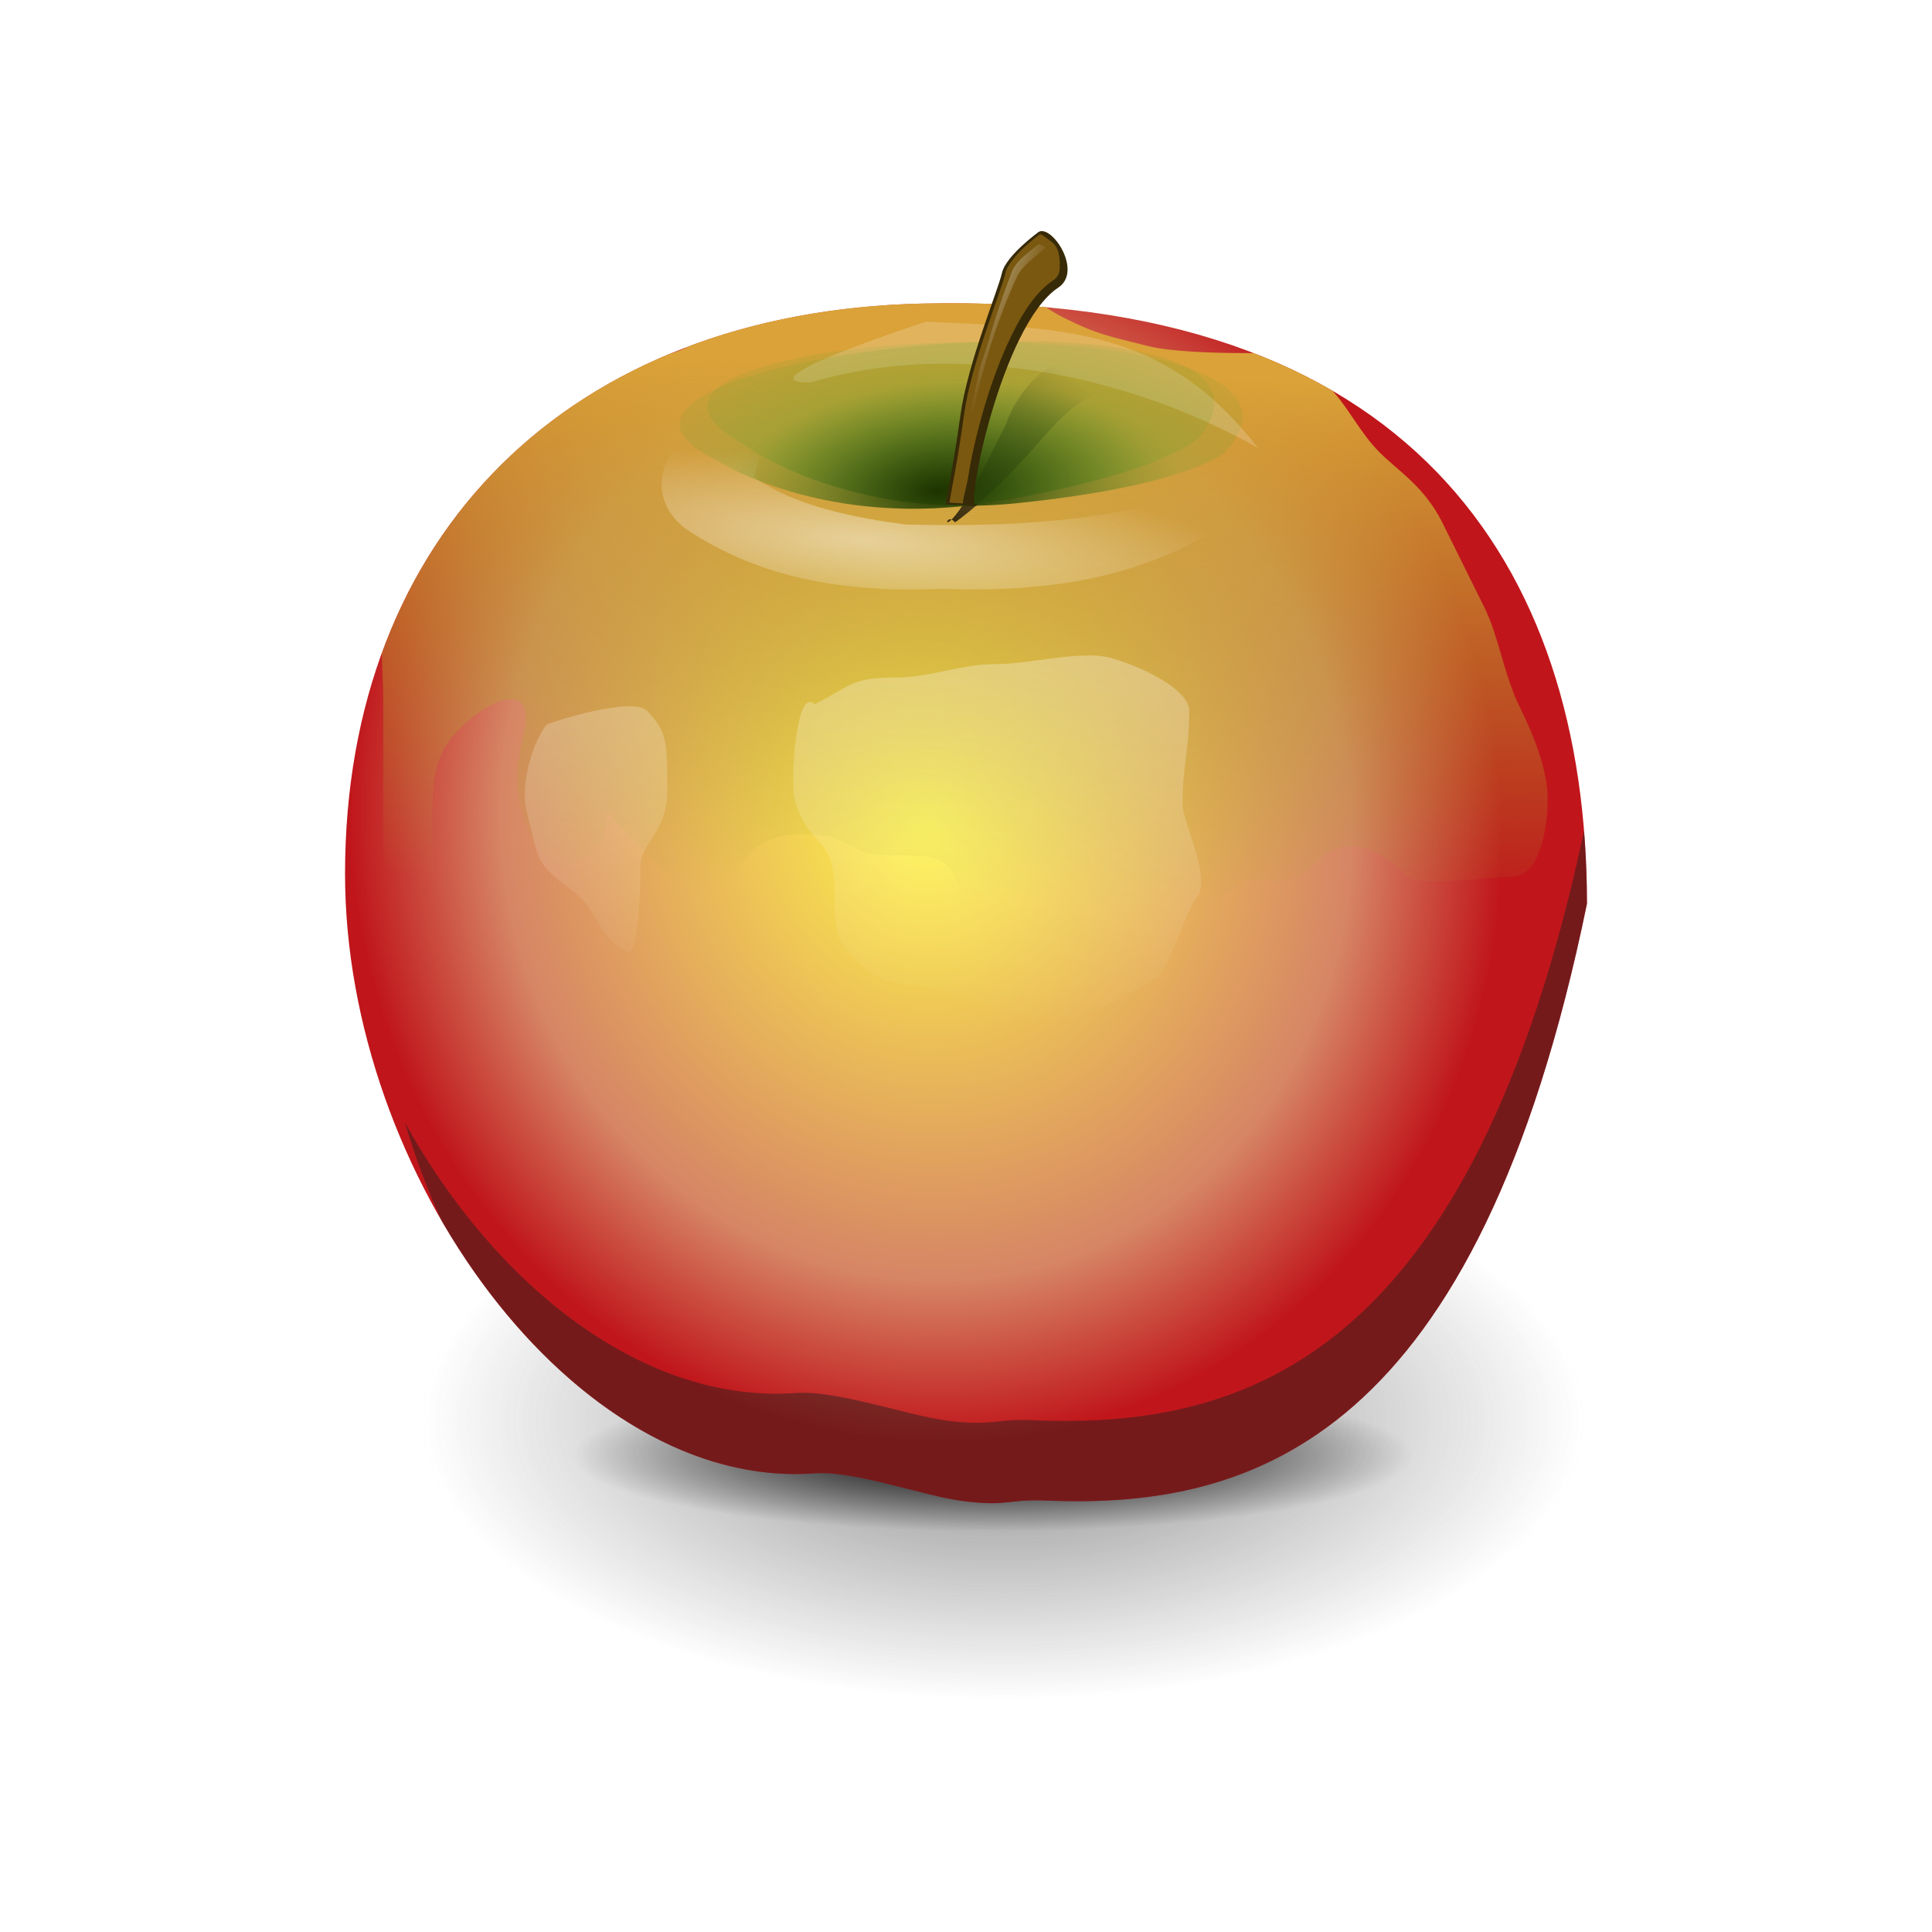
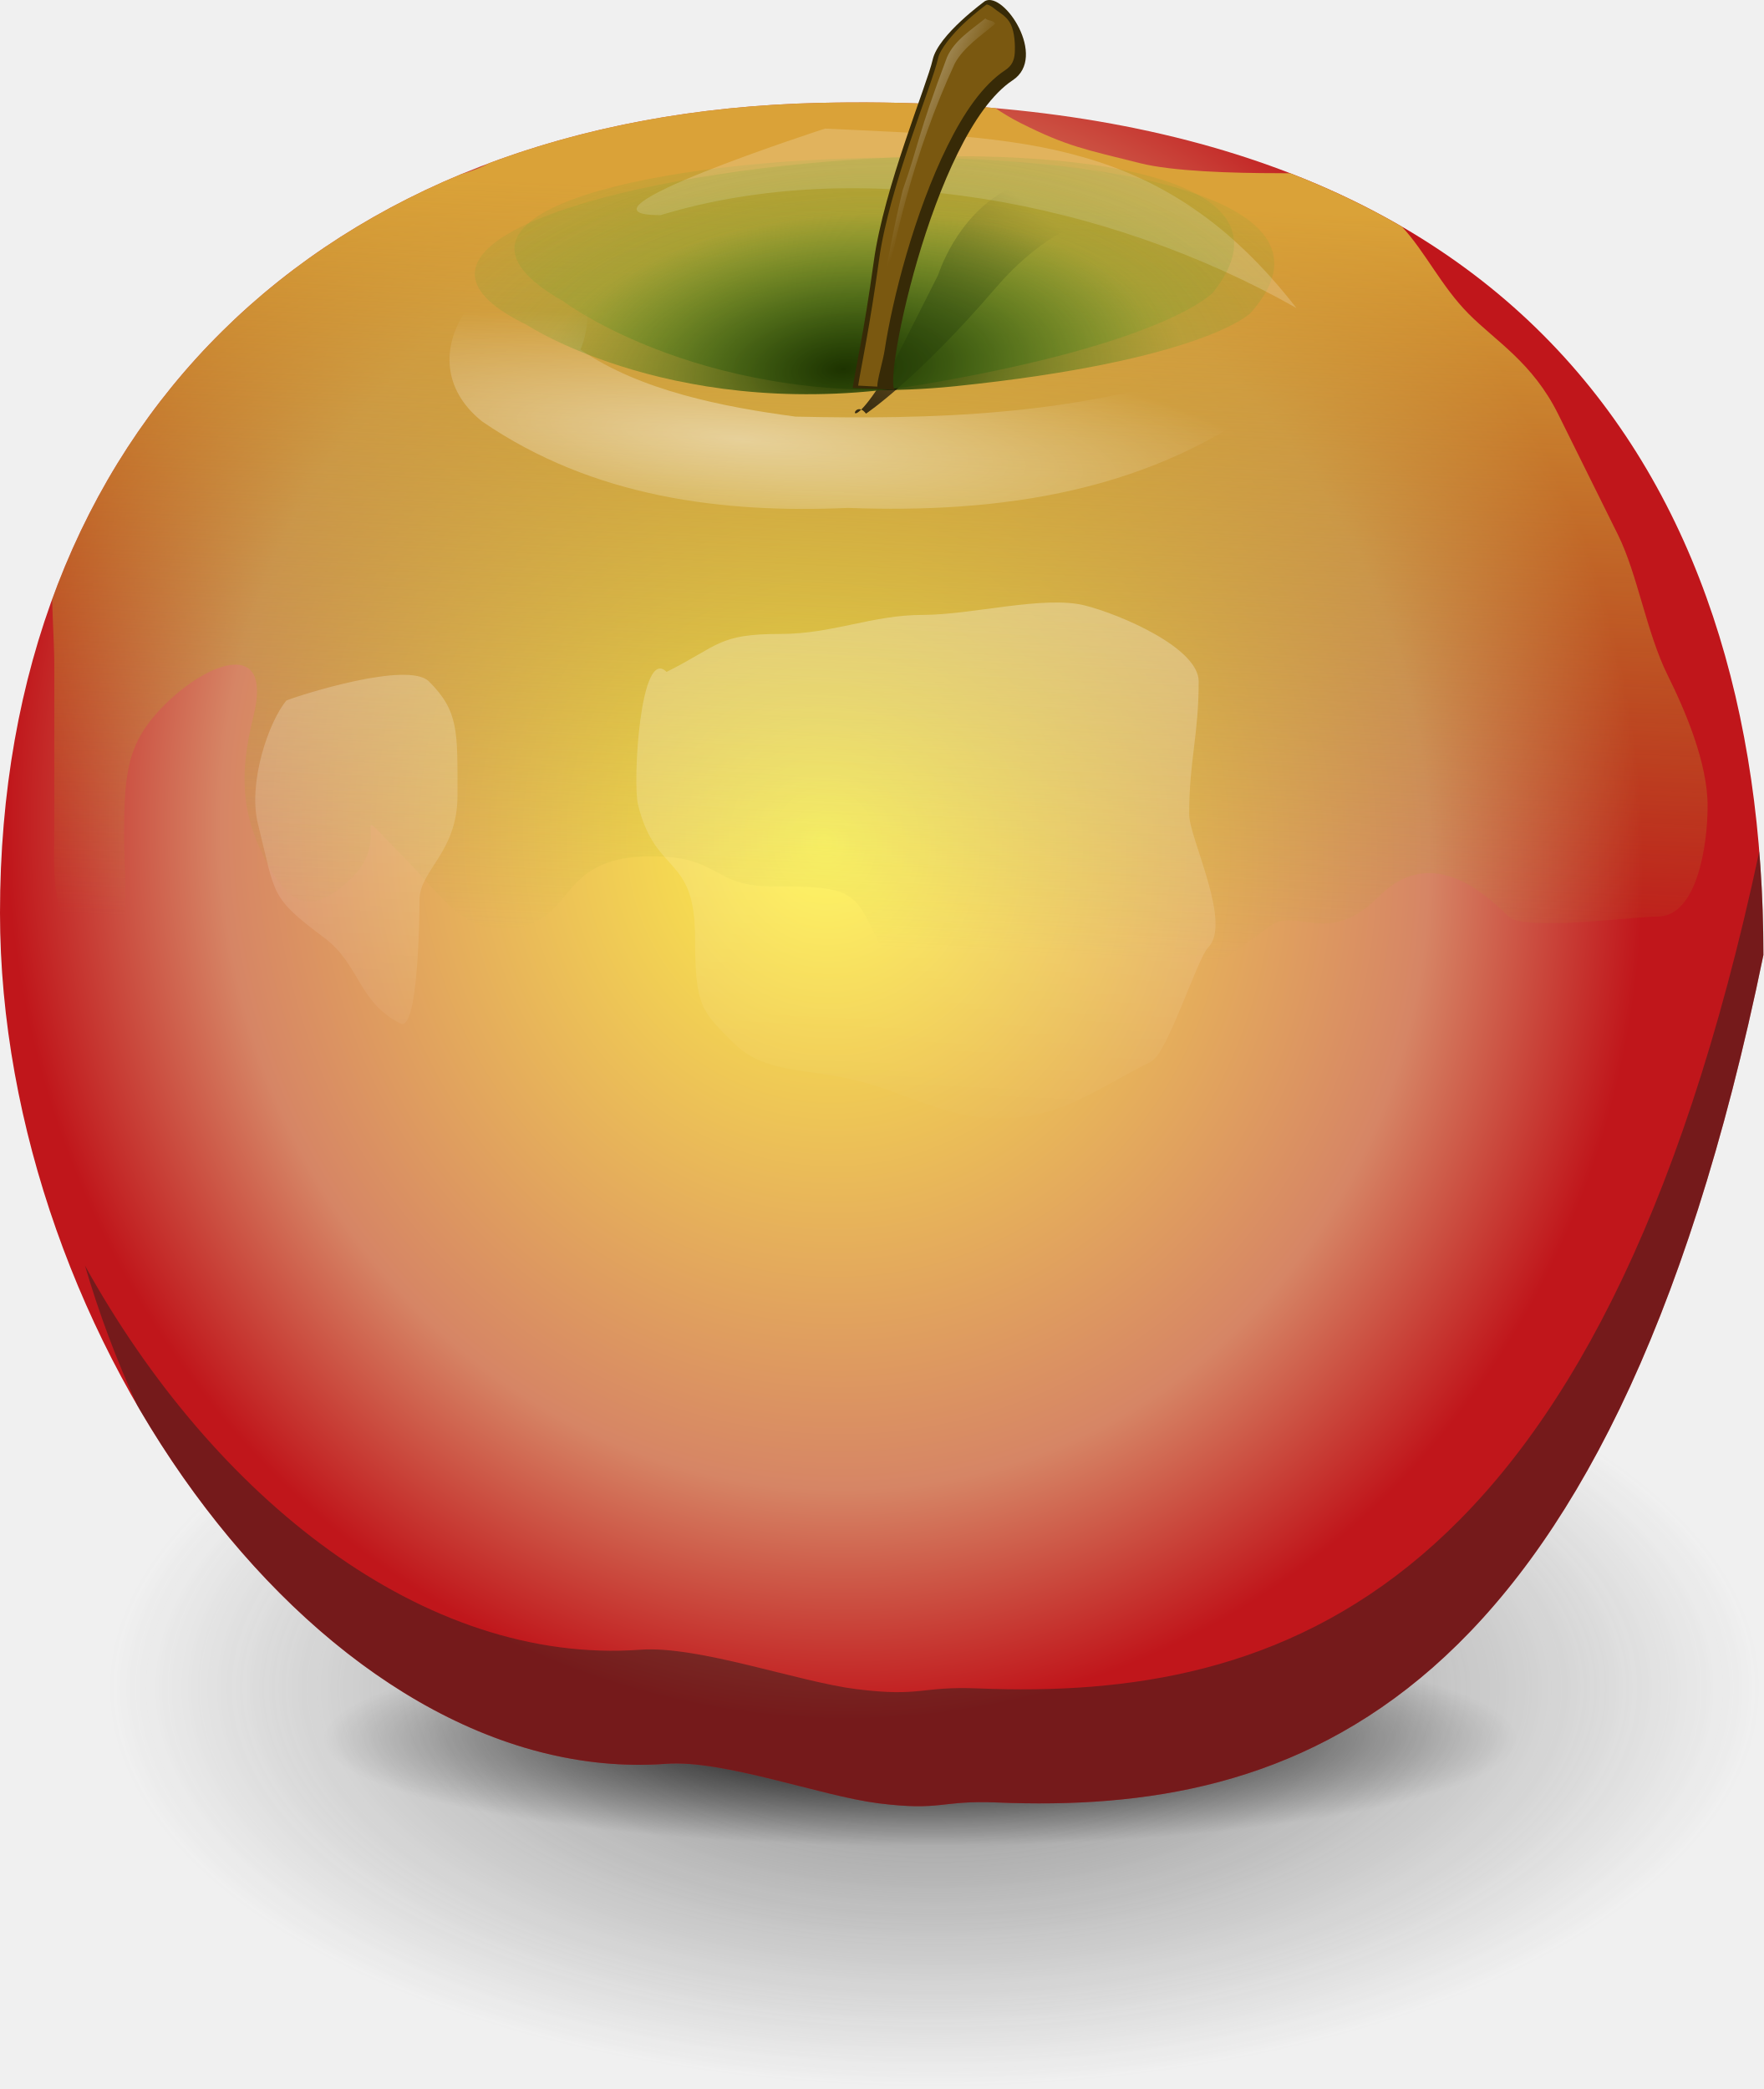
- <svg xmlns="http://www.w3.org/2000/svg" xmlns:xlink="http://www.w3.org/1999/xlink" version="1.1" viewBox="0 0 1200 1200">
-   <defs>
+ <svg xmlns="http://www.w3.org/2000/svg" xmlns:xlink="http://www.w3.org/1999/xlink" version="1.1" viewBox="0 0 771.389 913.839" id="svg85" width="771.389" height="913.839">
+   <defs id="defs53">
    <linearGradient id="a">
-       <stop stop-color="#1d3300" offset="0" />
-       <stop stop-color="#68a02c" stop-opacity=".237" offset=".496" />
-       <stop stop-color="#61a334" stop-opacity="0" offset="1" />
+       <stop stop-color="#1d3300" offset="0" id="stop2" />
+       <stop stop-color="#68a02c" stop-opacity=".237" offset=".496" id="stop4" />
+       <stop stop-color="#61a334" stop-opacity="0" offset="1" id="stop6" />
    </linearGradient>
-     <linearGradient id="l" x1="-24.924" x2="-28.859" y1="174.78" y2="272.92" gradientTransform="matrix(3.3212 0 0 3.3499 669.39 -357.41)" gradientUnits="userSpaceOnUse">
-       <stop stop-color="#daa238" offset="0" />
-       <stop stop-color="#a3a827" stop-opacity="0" offset="1" />
+     <linearGradient id="l" x1="-24.924" x2="-28.859" y1="174.78" y2="272.92" gradientTransform="matrix(3.3212,0,0,3.3499,455.084,-500.9492)" gradientUnits="userSpaceOnUse">
+       <stop stop-color="#daa238" offset="0" id="stop9" />
+       <stop stop-color="#a3a827" stop-opacity="0" offset="1" id="stop11" />
    </linearGradient>
-     <radialGradient id="r" cx="-44.642" cy="283.91" r="121.72" gradientTransform="matrix(.59419 3.0993 -2.8804 .55223 1419.4 493.87)" gradientUnits="userSpaceOnUse">
-       <stop stop-color="#fff44b" offset="0" />
-       <stop stop-color="#d68565" offset=".738" />
-       <stop stop-color="#c0161b" offset="1" />
+     <radialGradient id="r" cx="-44.642" cy="283.91" r="121.72" gradientTransform="matrix(0.59419,3.0993,-2.8804,0.55223,1205.094,350.3308)" gradientUnits="userSpaceOnUse">
+       <stop stop-color="#fff44b" offset="0" id="stop14" />
+       <stop stop-color="#d68565" offset=".738" id="stop16" />
+       <stop stop-color="#c0161b" offset="1" id="stop18" />
    </radialGradient>
-     <radialGradient id="s" cx="204" cy="148.68" r="41.193" gradientTransform="matrix(-5.9594 -.5848 .12062 -1.2294 1736.1 637.7)" gradientUnits="userSpaceOnUse">
-       <stop stop-color="#fff" offset="0" />
-       <stop stop-color="#fff" stop-opacity="0" offset="1" />
+     <radialGradient id="s" cx="204" cy="148.68" r="41.193" gradientTransform="matrix(-5.9594,-0.5848,0.12062,-1.2294,1521.794,494.1608)" gradientUnits="userSpaceOnUse">
+       <stop stop-color="#fff" offset="0" id="stop21" />
+       <stop stop-color="#fff" stop-opacity="0" offset="1" id="stop23" />
    </radialGradient>
-     <linearGradient id="n" x1="220.9" x2="225.37" y1="99.834" y2="101.95" gradientTransform="matrix(3.1687 0 0 3.1687 -92.993 -102.18)" gradientUnits="userSpaceOnUse">
-       <stop stop-color="#fff" offset="0" />
-       <stop stop-color="#fff" stop-opacity="0" offset="1" />
+     <linearGradient id="n" x1="220.9" x2="225.37" y1="99.834" y2="101.95" gradientTransform="matrix(3.1687,0,0,3.1687,-307.299,-245.7192)" gradientUnits="userSpaceOnUse">
+       <stop stop-color="#fff" offset="0" id="stop26" />
+       <stop stop-color="#fff" stop-opacity="0" offset="1" id="stop28" />
    </linearGradient>
-     <linearGradient id="o" x1="211.03" x2="243.95" y1="147.26" y2="109.28" gradientTransform="matrix(3.1619 -.2065 .2065 3.1619 -126.21 -59.594)" gradientUnits="userSpaceOnUse">
-       <stop offset="0" />
-       <stop stop-opacity="0" offset="1" />
+     <linearGradient id="o" x1="211.03" x2="243.95" y1="147.26" y2="109.28" gradientTransform="matrix(3.1619,-0.2065,0.2065,3.1619,-340.516,-203.1332)" gradientUnits="userSpaceOnUse">
+       <stop offset="0" id="stop31" />
+       <stop stop-opacity="0" offset="1" id="stop33" />
    </linearGradient>
-     <radialGradient id="u" cx="-81.082" cy="44.942" r="44.556" gradientTransform="matrix(-.24446 -3.0331 6.1138 -.48862 288.59 81.063)" gradientUnits="userSpaceOnUse" xlink:href="#a" />
-     <radialGradient id="t" cx="-81.082" cy="44.942" r="44.556" gradientTransform="matrix(-.04627 -3.0425 6.1326 -.089137 318.14 60.938)" gradientUnits="userSpaceOnUse" xlink:href="#a" />
-     <linearGradient id="m" x1="-47.224" x2="-51.159" y1="206.27" y2="295.47" gradientTransform="matrix(3.1687 0 0 3.1687 647.21 -303.4)" gradientUnits="userSpaceOnUse">
-       <stop stop-color="#fff" offset="0" />
-       <stop stop-color="#fff" stop-opacity="0" offset="1" />
+     <radialGradient id="u" cx="-81.082" cy="44.942" r="44.556" gradientTransform="matrix(-0.24446,-3.0331,6.1138,-0.48862,74.284,-62.47623)" gradientUnits="userSpaceOnUse" xlink:href="#a" />
+     <radialGradient id="t" cx="-81.082" cy="44.942" r="44.556" gradientTransform="matrix(-0.04627,-3.0425,6.1326,-0.089137,103.834,-82.60123)" gradientUnits="userSpaceOnUse" xlink:href="#a" />
+     <linearGradient id="m" x1="-47.224" x2="-51.159" y1="206.27" y2="295.47" gradientTransform="matrix(3.1687,0,0,3.1687,432.904,-446.9392)" gradientUnits="userSpaceOnUse">
+       <stop stop-color="#fff" offset="0" id="stop38" />
+       <stop stop-color="#fff" stop-opacity="0" offset="1" id="stop40" />
    </linearGradient>
-     <radialGradient id="p" cx="585.75" cy="814.07" r="361.29" gradientTransform="matrix(1 0 0 .48302 37.335 488.74)" gradientUnits="userSpaceOnUse">
-       <stop stop-color="#4d4d4d" offset="0" />
-       <stop stop-color="#4d4d4d" stop-opacity="0" offset="1" />
+     <radialGradient id="p" cx="585.75" cy="814.07" r="361.29" gradientTransform="matrix(1,0,0,0.48302,-176.971,345.2008)" gradientUnits="userSpaceOnUse">
+       <stop stop-color="#4d4d4d" offset="0" id="stop43" />
+       <stop stop-color="#4d4d4d" stop-opacity="0" offset="1" id="stop45" />
    </radialGradient>
-     <radialGradient id="q" cx="221.84" cy="315" r="82.43" gradientTransform="matrix(3.1687 0 0 .57201 -86.157 723.94)" gradientUnits="userSpaceOnUse">
-       <stop offset="0" />
-       <stop stop-opacity="0" offset="1" />
+     <radialGradient id="q" cx="221.84" cy="315" r="82.43" gradientTransform="matrix(3.1687,0,0,0.57201,-300.463,580.4008)" gradientUnits="userSpaceOnUse">
+       <stop offset="0" id="stop48" />
+       <stop stop-opacity="0" offset="1" id="stop50" />
    </radialGradient>
  </defs>
-   <path d="m1.9196e-14 6.3949e-14h1200v1200h-1200z" color="#000000" color-rendering="auto" fill="#fff" image-rendering="auto" shape-rendering="auto" solid-color="#000000" style="isolation:auto;mix-blend-mode:normal;paint-order:markers stroke fill" />
-   <path d="m984.37 881.95a361.29 174.51 0 1 1 -722.57 0 361.29 174.51 0 1 1 722.57 0z" fill="url(#p)" fill-rule="evenodd" opacity=".677" />
-   <path d="m877.97 904.13a261.19 47.151 0 1 1 -522.38 0 261.19 47.151 0 1 1 522.38 0z" fill="url(#q)" fill-rule="evenodd" />
-   <path d="m985.69 561.3c-68.056 331.44-205.83 376.12-335.31 370.73-24.988-1.046-23.869 3.897-52.128 0.317-24.639-3.137-67.575-19.075-92.436-17.237-148.85 11.027-291.51-185.3-291.51-372.25 0-210.87 139.54-349.28 358.5-354.32 301.98-6.908 412.88 161.92 412.88 372.76z" fill="url(#r)" />
-   <path d="m983.88 516.05c-69.905 327.21-209.96 371.49-341.66 366.09-25.542-1.046-24.459 3.897-53.34 0.316-25.182-3.137-69.015-19.076-94.424-17.238-94.641 6.876-186.83-66.573-242.98-168.03 6.122 20.907 13.807 41.356 22.824 61.025 55.386 95.657 142.33 163.51 231.52 156.9 24.861-1.838 67.798 14.099 92.438 17.236 28.258 3.581 27.139-1.362 52.127-0.316 129.48 5.387 267.25-39.291 335.31-370.73 0-15.326-0.604-30.422-1.807-45.252z" fill="#241f1c" opacity=".477" />
-   <path d="m593.73 188.34c-6.869-0.029-13.84 0.035-20.918 0.197-53.144 1.223-101.61 10.304-144.54 26.369-3.582 2.05-7.808 3.633-12.309 4.859-85.567 35.597-147.63 100.05-178.84 185.91 0.2 10.111 0.943 20.261 0.943 28.957v65.893c0 27.469-2.225 41.705 13.086 57.148 22.817 23.014 17.436-29.514 17.436-48.34 0-28.474 1.593-41.17 17.402-57.148 19.23-19.362 47.66-29.68 39.225 4.422-6.277 25.359-5.215 42.175 4.35 61.504 10.203 20.568 20.395 27.771 39.213 8.777 17.715-17.855-4.637-35.409 21.783-8.777 17.456 17.62 27.946 36.916 52.283 30.752 23.139-5.829 16.925-30.752 56.637-30.752 29.774 0 26.731 13.199 52.277 13.199 37.639 0 35.936 2.177 47.926 26.363 13.125 26.464 24.247 28.842 39.209 43.916 18.809 18.994 28.922 9.246 39.211 35.174 6.1 15.376 27.502-20.334 34.852-35.174 11.76-23.717 37.829-38.49 56.637-52.727 12.072-9.112 25.457 9.481 47.922-13.164 21.664-21.841 44.291-3.686 56.639 8.775 6.51 6.566 54.996 0 65.348 0 16.948 0 21.783-30.617 21.783-48.338 0-19.027-9.943-42.041-17.426-57.115-9.349-18.86-13.158-44.118-21.783-61.537-9.452-19.061-18.568-37.453-26.141-52.729-11.216-22.612-27.295-31.923-39.211-43.949-11.952-12.049-18.991-27.197-29.184-38.141-15.043-8.742-31.281-16.543-48.766-23.318-1.537-0.031-3.139-0.045-4.824-0.045-20.814 0-46.776-0.804-60.994-4.389-23.808-5.996-31.666-7.203-52.281-17.588-4.528-2.28-7.954-4.465-10.959-6.481-17.844-1.572-36.493-2.426-55.988-2.51z" fill="url(#l)" />
-   <path d="m339.62 449.95c-7.719 9.157-16.978 35.964-12.478 54.026 7.893 31.528 4.962 31.782 29.107 49.875 15.488 11.629 14.734 28.169 33.252 37.422 7.703 3.834 8.311-46.326 8.311-54.026 0-13.087 16.626-20.723 16.626-45.724 0-28.011 0.621-36.788-12.469-49.875-9.11-9.126-56.228 5.862-62.35 8.302zm166.27-12.485c-11.569-11.566-14.912 48.449-12.472 58.208 7.846 31.37 24.941 21.325 24.941 58.177 0 29.912 2.817 31.908 16.626 45.724 13.974 13.974 32.022 11.122 54.035 16.635 23.226 5.799 38.689 16.635 62.35 16.635 27.041 0 42.229-12.801 66.504-24.937 7.158-3.581 20.197-45.153 24.941-49.906 10.577-10.552-8.315-47.942-8.315-58.177 0-23.797 4.157-34.443 4.157-58.177 0-14.734-34.453-29.405-49.878-33.271-17.819-4.436-49.453 4.151-70.661 4.151-22.418 0-39.456 8.334-62.35 8.334-27.434 0-26.724 5.038-49.878 16.604z" fill="url(#m)" fill-rule="evenodd" opacity=".358" />
-   <path d="m460.56 275.24s63.751 48.291 171.37 37.278c108.19-11.142 129.21-31.849 129.21-31.849 90.378-100.08-431.54-79.675-300.58-5.429z" fill="url(#t)" fill-rule="evenodd" />
-   <path d="m575.23 199.79s-117.43 37.989-71.98 37.864c87.468-26.564 195.71-6.099 278.15 40.622-58.429-75.2-120.63-74.343-206.17-78.486z" fill="#fff" fill-rule="evenodd" opacity=".185" />
-   <path d="m458.2 259.74c-29.873-5.932-68.574 39.491-33.039 68.135 48.644 33.389 105.4 40.282 160.11 37.853 65.23 2.429 134.47-6.271 190.07-51.299 12.529-34.237-17.924-15.424-33.886-8.644-57.829 19.435-119.31 21.356-179.15 20-31.3-4.181-67.905-11.243-94.078-29.322 5.707-13.333 4.28-36.61-10.032-36.723z" fill="url(#s)" fill-rule="evenodd" opacity=".465" />
-   <path d="m606.14 300.52 18.56-36.713s7.776-25.34 29.683-37.059c21.941-11.69 40.032-9.886 40.032-9.886l24.739 18.516s-34.643-6.311-69.255 34.054c-34.614 40.334-56.769 55.054-56.769 55.054-6.432-8.535-10.059 16.153 13.01-23.967z" fill="url(#o)" fill-rule="evenodd" />
-   <path d="m444.68 285.63s66.734 44.035 173.4 26.05c107.25-18.182 126.9-40.232 126.9-40.232 83.657-105.75-435.85-51.368-300.29 14.182z" fill="url(#u)" fill-rule="evenodd" />
-   <path d="m587.32 313.29 19.265 0.76c-8.017 5.45 15.305-112 50.73-135.42 15.336-10.121-3.802-39.022-12.104-34.643 0 0-20.501 14.801-22.909 25.647-2.408 10.846-21.293 55.787-25.761 88.234-4.468 32.447-8.112 47.181-9.221 55.42z" fill="#372a07" fill-rule="evenodd" />
-   <path d="m645.72 145.63c-0.412 0.298-4.785 3.489-9.791 8.166-5.228 4.892-10.393 11.325-11.217 15.035-1.426 6.318-6.654 19.896-12.199 36.468-5.577 16.585-11.439 35.755-13.625 51.567-4.183 30.292-7.89 47.15-9.189 55.356l8.365 0.444c-0.032-3.105 2.472-11.027 3.264-16.192 1.648-10.837 4.88-25.888 9.538-41.826 4.658-15.97 10.71-32.796 17.903-47.295 7.161-14.49 15.431-26.639 25.318-33.166 2.852-1.898 3.929-4.293 4.119-7.529 0.19-3.235 0-8.974-1.774-12.542-1.743-3.565-5.038-5.035-7.224-6.854-1.109-0.913-2.155-1.461-2.788-1.654-0.602-0.19-0.665 0-0.697 0.022z" fill="#db9b1e" fill-opacity=".411" fill-rule="evenodd" />
-   <path d="m645.34 151.59c-6.115 4.968-13.467 9.509-16.762 16.949-12.928 34.174-12.516 38.857-19.36 58.066-3.866 15.621-6.591 31.496-9.728 47.276-2.313 12.294-4.563 24.589-6.813 36.883 3.929 2.535 2.598-9.696 4.911-13.974 5.83-44.932 16.889-87.623 34.412-125.55 4.088-7.316 11.407-11.981 17.586-17.282-0.444-1.61-3.2-1.22-4.246-2.364z" fill="url(#n)" fill-rule="evenodd" opacity=".262" />
+   <path d="m 770.064,738.411 a 361.29,174.51 0 1 1 -722.57,0 361.29,174.51 0 1 1 722.57,0 z" id="path57" style="opacity:0.677;fill:url(#p);fill-rule:evenodd" />
+   <path d="m 663.664,760.591 a 261.19,47.151 0 1 1 -522.38,0 261.19,47.151 0 1 1 522.38,0 z" id="path59" style="fill:url(#q);fill-rule:evenodd" />
+   <path d="m 771.384,417.761 c -68.056,331.44 -205.83,376.12 -335.31,370.73 -24.988,-1.046 -23.869,3.897 -52.128,0.317 -24.639,-3.137 -67.575,-19.075 -92.436,-17.237 C 142.66,782.598 0,586.271 0,399.321 0,188.451 139.54,50.041 358.5,45.001 660.48,38.093 771.38,206.921 771.38,417.761 Z" id="path61" style="fill:url(#r)" />
+   <path d="m 769.574,372.511 c -69.905,327.21 -209.96,371.49 -341.66,366.09 -25.542,-1.046 -24.459,3.897 -53.34,0.316 -25.182,-3.137 -69.015,-19.076 -94.424,-17.238 -94.641,6.876 -186.83,-66.573 -242.98,-168.03 6.122,20.907 13.807,41.356 22.824,61.025 55.386,95.657 142.33,163.51 231.52,156.9 24.861,-1.838 67.798,14.099 92.438,17.236 28.258,3.581 27.139,-1.362 52.127,-0.316 129.48,5.387 267.25,-39.291 335.31,-370.73 0,-15.326 -0.604,-30.422 -1.807,-45.252 z" id="path63" style="opacity:0.477;fill:#241f1c" />
+   <path d="m 379.424,44.801 c -6.869,-0.029 -13.84,0.035 -20.918,0.197 -53.144,1.223 -101.61,10.304 -144.54,26.369 -3.582,2.05 -7.808,3.633 -12.309,4.859 C 116.09,111.823 54.027,176.276 22.817,262.136 c 0.2,10.111 0.943,20.261 0.943,28.957 v 65.893 c 0,27.469 -2.225,41.705 13.086,57.148 22.817,23.014 17.436,-29.514 17.436,-48.34 0,-28.474 1.593,-41.17 17.402,-57.148 19.23,-19.362 47.66,-29.68 39.225,4.422 -6.277,25.359 -5.215,42.175 4.35,61.504 10.203,20.568 20.395,27.771 39.213,8.777 17.715,-17.855 -4.637,-35.409 21.783,-8.777 17.456,17.62 27.946,36.916 52.283,30.752 23.139,-5.829 16.925,-30.752 56.637,-30.752 29.774,0 26.731,13.199 52.277,13.199 37.639,0 35.936,2.177 47.926,26.363 13.125,26.464 24.247,28.842 39.209,43.916 18.809,18.994 28.922,9.246 39.211,35.174 6.1,15.376 27.502,-20.334 34.852,-35.174 11.76,-23.717 37.829,-38.49 56.637,-52.727 12.072,-9.112 25.457,9.481 47.922,-13.164 21.664,-21.841 44.291,-3.686 56.639,8.775 6.51,6.566 54.996,0 65.348,0 16.948,0 21.783,-30.617 21.783,-48.338 0,-19.027 -9.943,-42.041 -17.426,-57.115 -9.349,-18.86 -13.158,-44.118 -21.783,-61.537 -9.452,-19.061 -18.568,-37.453 -26.141,-52.729 -11.216,-22.612 -27.295,-31.923 -39.211,-43.949 -11.952,-12.049 -18.991,-27.197 -29.184,-38.141 -15.043,-8.742 -31.281,-16.543 -48.766,-23.318 -1.537,-0.031 -3.139,-0.045 -4.824,-0.045 -20.814,0 -46.776,-0.804 -60.994,-4.389 -23.808,-5.996 -31.666,-7.203 -52.281,-17.588 -4.528,-2.28 -7.954,-4.465 -10.959,-6.481 -17.844,-1.572 -36.493,-2.426 -55.988,-2.51 z" id="path65" style="fill:url(#l)" />
+   <path d="m 125.314,306.411 c -7.719,9.157 -16.978,35.964 -12.478,54.026 7.893,31.528 4.962,31.782 29.107,49.875 15.488,11.629 14.734,28.169 33.252,37.422 7.703,3.834 8.311,-46.326 8.311,-54.026 0,-13.087 16.626,-20.723 16.626,-45.724 0,-28.011 0.621,-36.788 -12.469,-49.875 -9.11,-9.126 -56.228,5.862 -62.35,8.302 z m 166.27,-12.485 c -11.569,-11.566 -14.912,48.449 -12.472,58.208 7.846,31.37 24.941,21.325 24.941,58.177 0,29.912 2.817,31.908 16.626,45.724 13.974,13.974 32.022,11.122 54.035,16.635 23.226,5.799 38.689,16.635 62.35,16.635 27.041,0 42.229,-12.801 66.504,-24.937 7.158,-3.581 20.197,-45.153 24.941,-49.906 10.577,-10.552 -8.315,-47.942 -8.315,-58.177 0,-23.797 4.157,-34.443 4.157,-58.177 0,-14.734 -34.453,-29.405 -49.878,-33.271 -17.819,-4.436 -49.453,4.151 -70.661,4.151 -22.418,0 -39.456,8.334 -62.35,8.334 -27.434,0 -26.724,5.038 -49.878,16.604 z" id="path67" style="opacity:0.358;fill:url(#m);fill-rule:evenodd" />
+   <path d="m 246.254,131.701 c 0,0 63.751,48.291 171.37,37.278 108.19,-11.142 129.21,-31.849 129.21,-31.849 90.378,-100.08 -431.54,-79.675 -300.58,-5.429 z" id="path69" style="fill:url(#t);fill-rule:evenodd" />
+   <path d="m 360.924,56.251 c 0,0 -117.43,37.989 -71.98,37.864 87.468,-26.564 195.71,-6.099 278.15,40.622 C 508.665,59.537 446.464,60.394 360.924,56.251 Z" id="path71" style="opacity:0.185;fill:#ffffff;fill-rule:evenodd" />
+   <path d="m 243.894,116.201 c -29.873,-5.932 -68.574,39.491 -33.039,68.135 48.644,33.389 105.4,40.282 160.11,37.853 65.23,2.429 134.47,-6.271 190.07,-51.299 12.529,-34.237 -17.924,-15.424 -33.886,-8.644 -57.829,19.435 -119.31,21.356 -179.15,20 -31.3,-4.181 -67.905,-11.243 -94.078,-29.322 5.707,-13.333 4.28,-36.61 -10.032,-36.723 z" id="path73" style="opacity:0.465;fill:url(#s);fill-rule:evenodd" />
+   <path d="m 391.834,156.981 18.56,-36.713 c 0,0 7.776,-25.34 29.683,-37.059 21.941,-11.69 40.032,-9.886 40.032,-9.886 l 24.739,18.516 c 0,0 -34.643,-6.311 -69.255,34.054 -34.614,40.334 -56.769,55.054 -56.769,55.054 -6.432,-8.535 -10.059,16.153 13.01,-23.967 z" id="path75" style="fill:url(#o);fill-rule:evenodd" />
+   <path d="m 230.374,142.091 c 0,0 66.734,44.035 173.4,26.05 107.25,-18.182 126.9,-40.232 126.9,-40.232 83.657,-105.75 -435.85,-51.368 -300.29,14.182 z" id="path77" style="fill:url(#u);fill-rule:evenodd" />
+   <path d="m 373.014,169.751 19.265,0.76 c -8.017,5.45 15.305,-112 50.73,-135.42 15.336,-10.121 -3.802,-39.022 -12.104,-34.643 0,0 -20.501,14.801 -22.909,25.647 -2.408,10.846 -21.293,55.787 -25.761,88.234 -4.468,32.447 -8.112,47.181 -9.221,55.42 z" id="path79" style="fill:#372a07;fill-rule:evenodd" />
+   <path d="m 431.414,2.091 c -0.412,0.298 -4.785,3.489 -9.791,8.166 -5.228,4.892 -10.393,11.325 -11.217,15.035 -1.426,6.318 -6.654,19.896 -12.199,36.468 -5.577,16.585 -11.439,35.755 -13.625,51.567 -4.183,30.292 -7.89,47.15 -9.189,55.356 l 8.365,0.444 c -0.032,-3.105 2.472,-11.027 3.264,-16.192 1.648,-10.837 4.88,-25.888 9.538,-41.826 4.658,-15.97 10.71,-32.796 17.903,-47.295 7.161,-14.49 15.431,-26.639 25.318,-33.166 2.852,-1.898 3.929,-4.293 4.119,-7.529 0.19,-3.235 0,-8.974 -1.774,-12.542 -1.743,-3.565 -5.038,-5.035 -7.224,-6.854 -1.109,-0.913 -2.155,-1.461 -2.788,-1.654 -0.602,-0.19 -0.665,0 -0.697,0.022 z" id="path81" style="fill:#db9b1e;fill-opacity:0.411;fill-rule:evenodd" />
+   <path d="m 431.034,8.051 c -6.115,4.969 -13.467,9.509 -16.762,16.949 -12.928,34.174 -12.516,38.857 -19.36,58.066 -3.866,15.621 -6.591,31.496 -9.728,47.276 -2.313,12.294 -4.563,24.589 -6.813,36.883 3.929,2.535 2.598,-9.696 4.911,-13.974 5.83,-44.932 16.889,-87.623 34.412,-125.55 4.088,-7.316 11.407,-11.981 17.586,-17.282 -0.444,-1.61 -3.2,-1.22 -4.246,-2.364 z" id="path83" style="opacity:0.262;fill:url(#n);fill-rule:evenodd" />
</svg>
